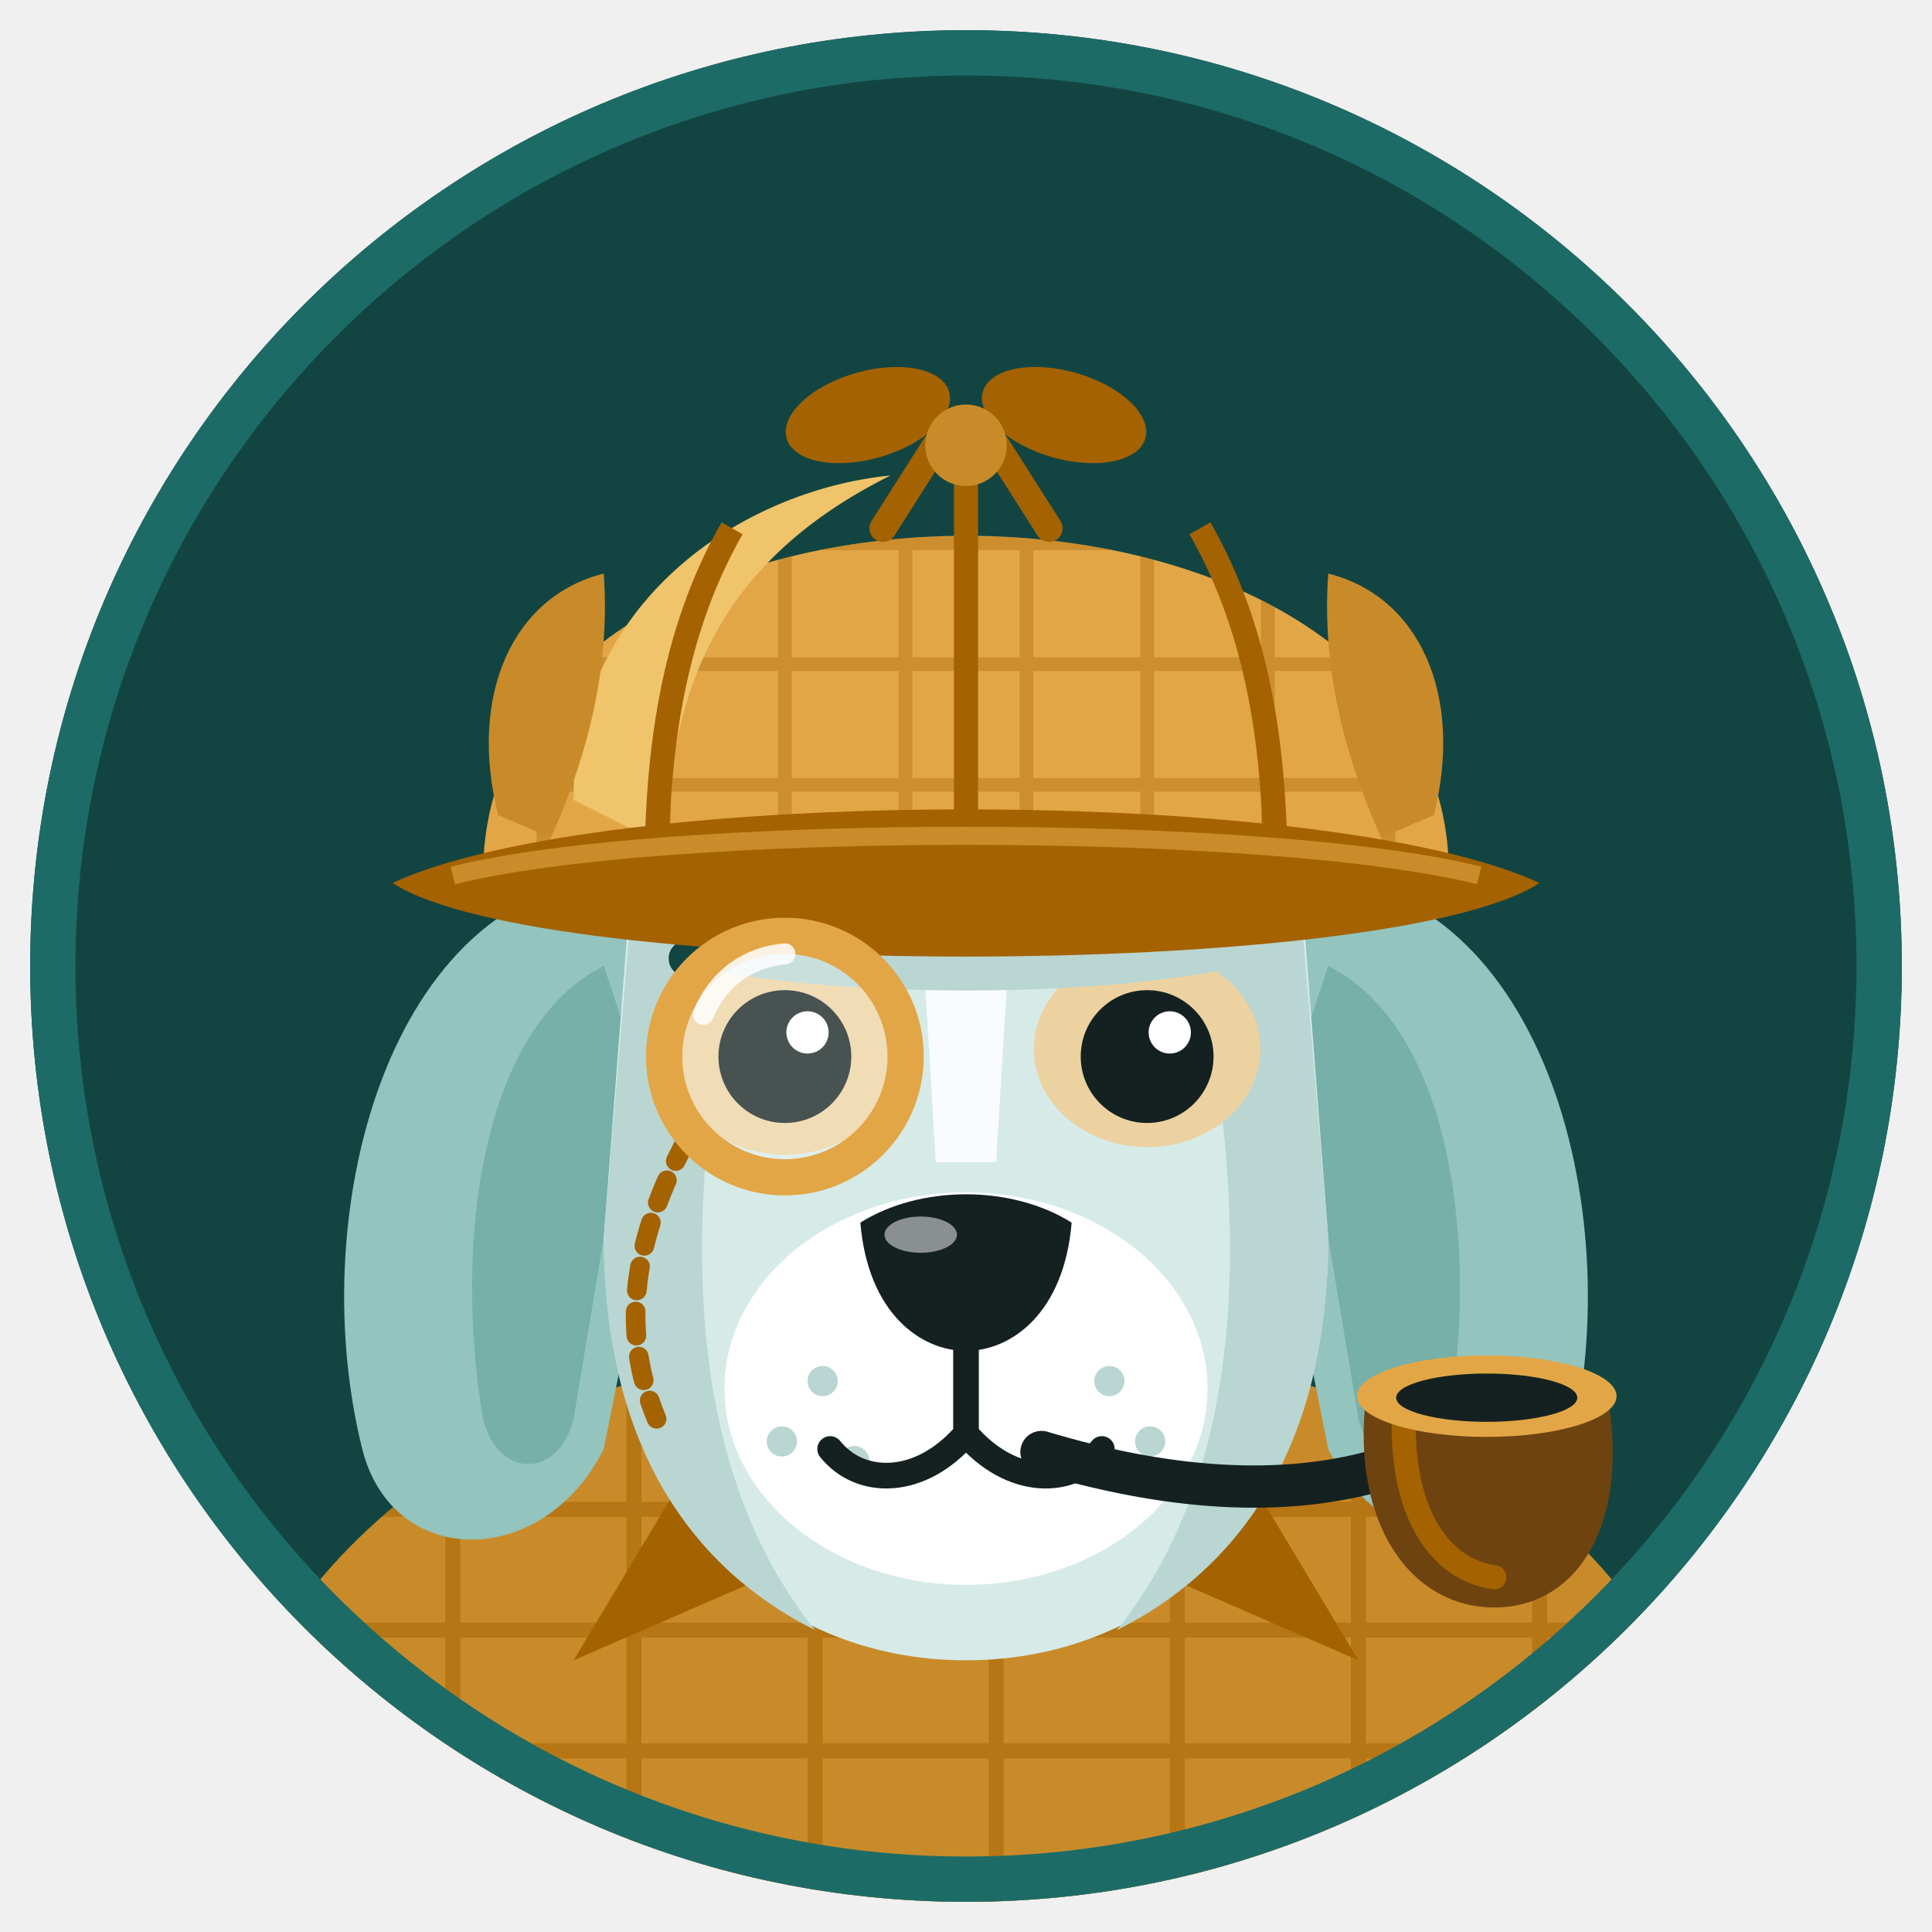
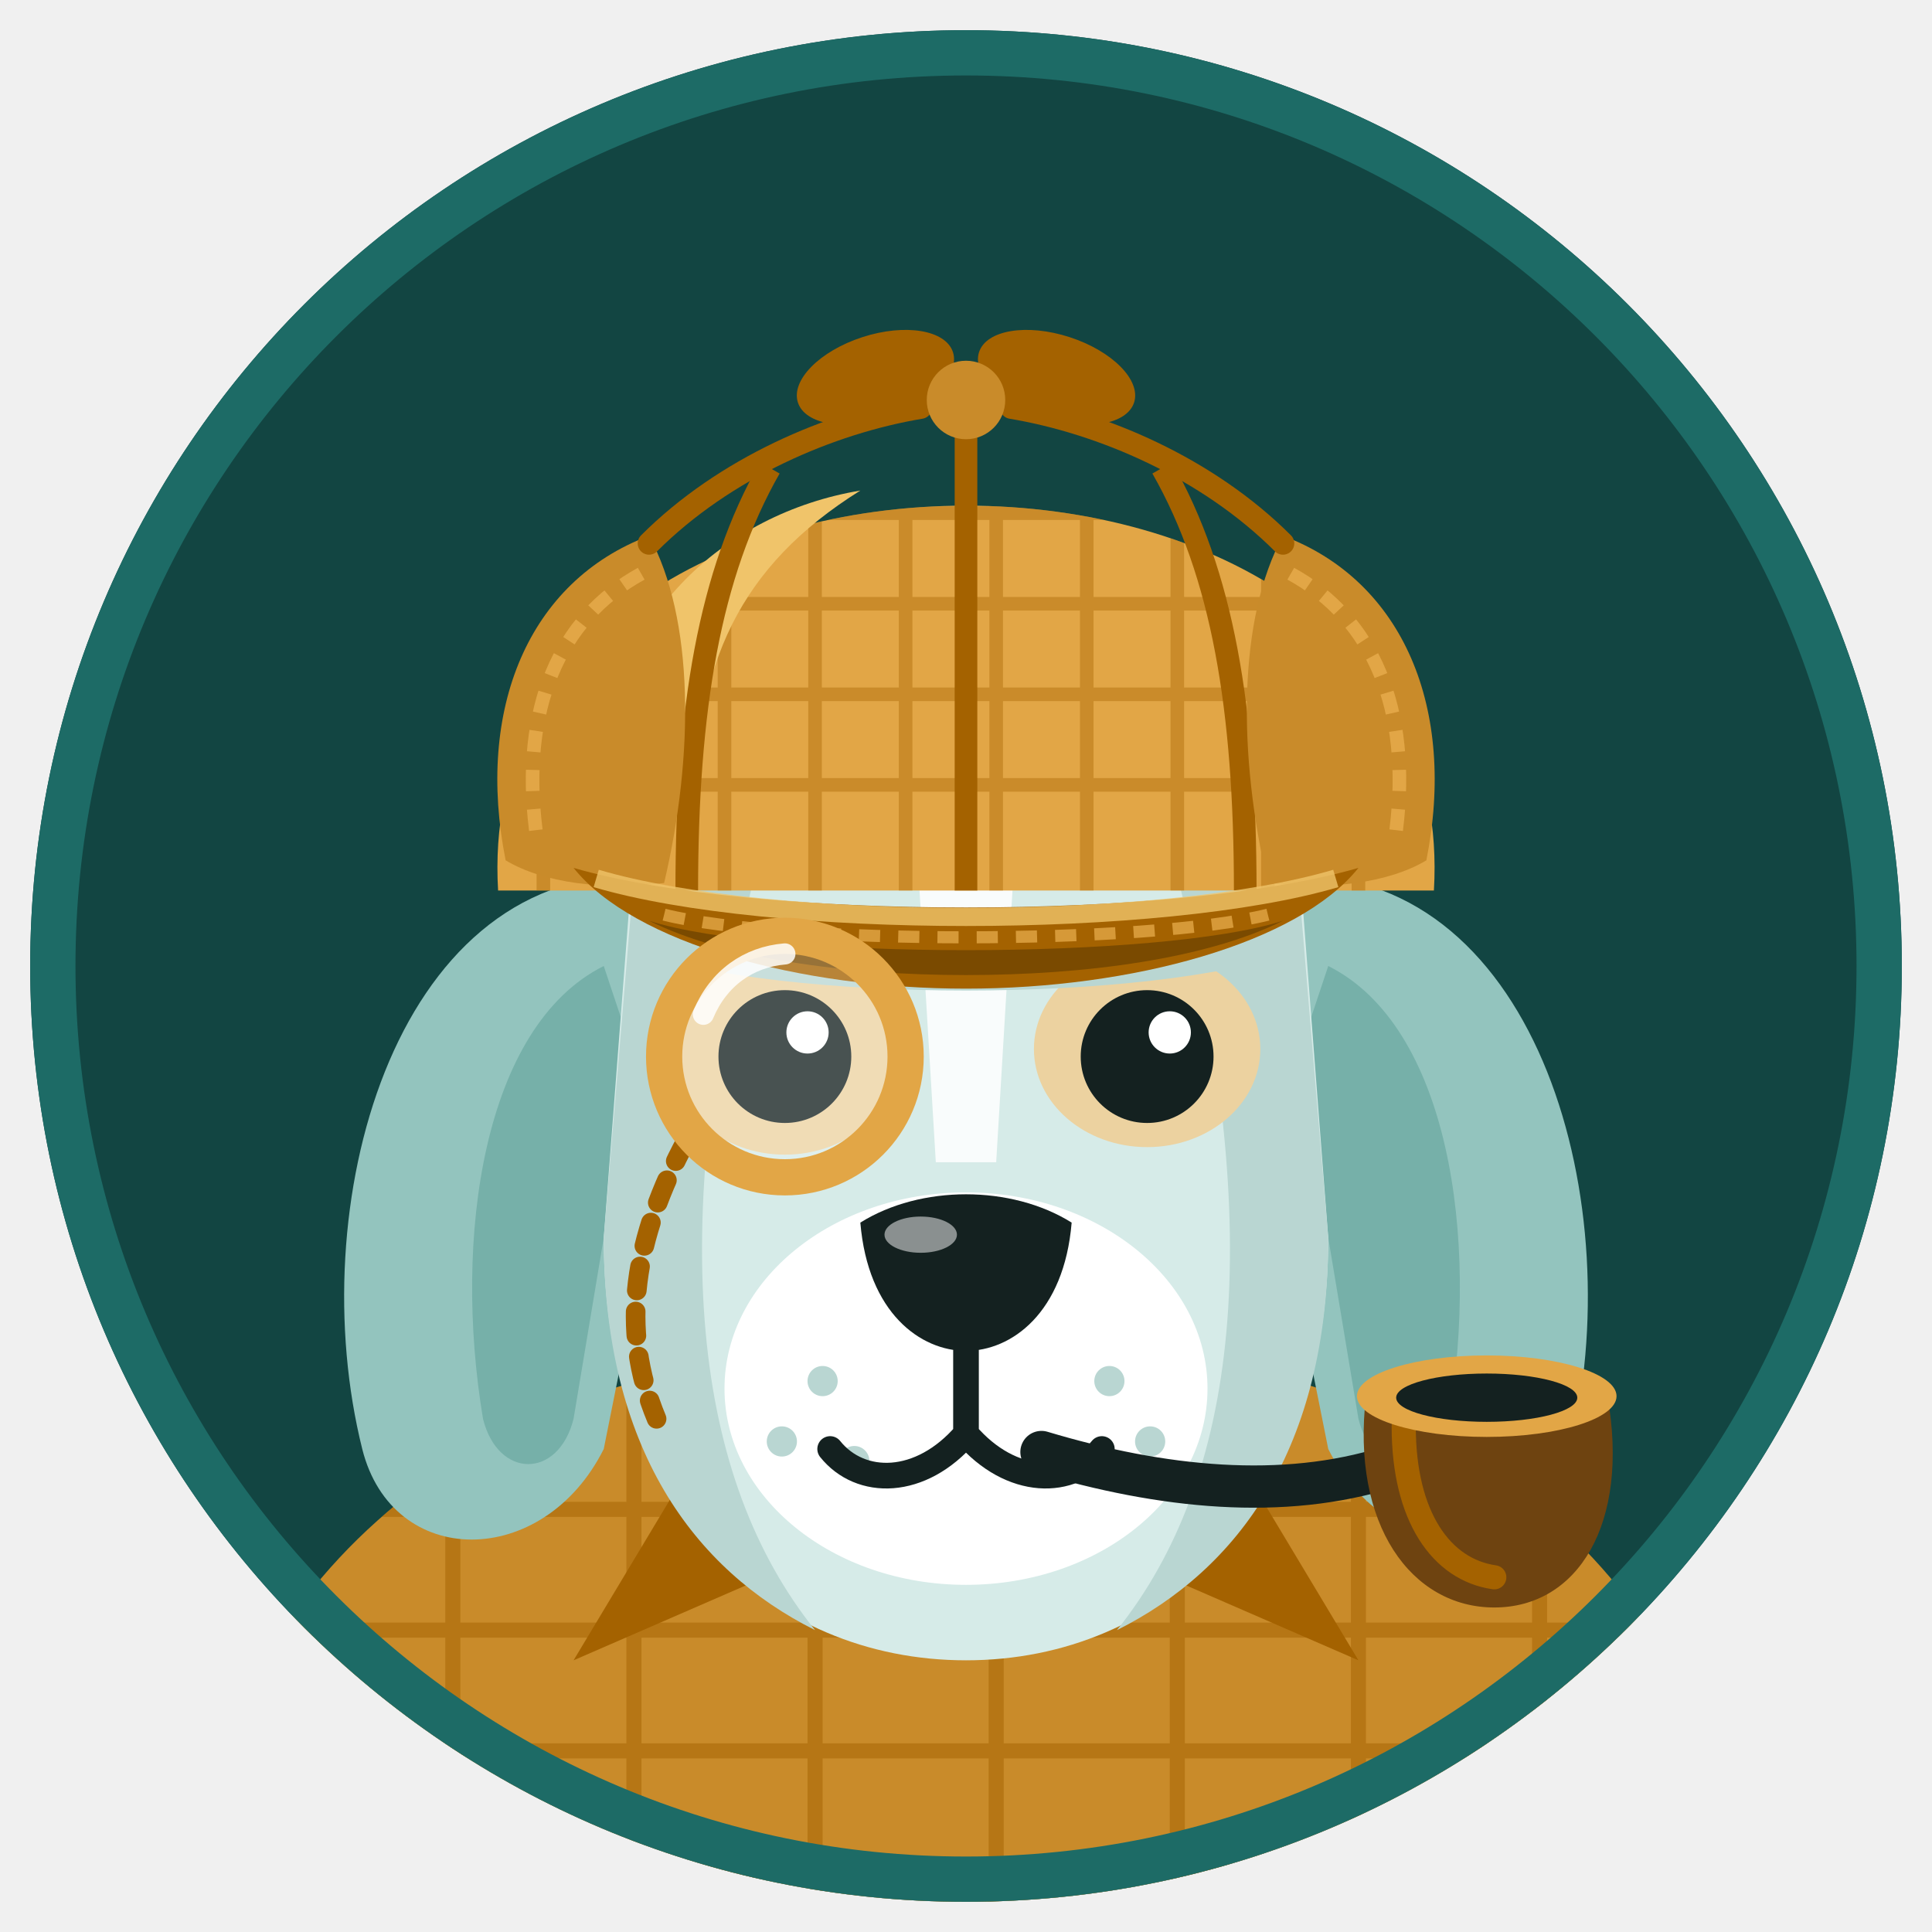
<svg xmlns="http://www.w3.org/2000/svg" viewBox="0 0 128 128">
  <defs>
    <clipPath id="badge">
      <circle cx="64" cy="64" r="62" />
    </clipPath>
    <clipPath id="crown">
-       <path d="M32 58 C32 28 96 28 96 58 Z" />
+       <path d="M33 59 C31 25 97 25 95 59 Z" />
    </clipPath>
    <clipPath id="cape">
      <path d="M12 128 C14 104 32 92 50 90 L78 90 C96 92 114 104 116 128 Z" />
    </clipPath>
  </defs>
  <circle cx="64" cy="64" r="62" fill="#124542" />
  <g clip-path="url(#badge)">
    <rect x="52" y="80" width="24" height="16" fill="#b9d6d2" />
    <path d="M12 128 C14 104 32 92 50 90 L78 90 C96 92 114 104 116 128 Z" fill="#c98b2a" />
    <g clip-path="url(#cape)" stroke="#a46200" stroke-width="1" opacity=".5">
      <path d="M20 100 H108 M16 108 H112 M14 116 H114 M12 124 H116" />
      <path d="M30 88 V128 M42 88 V128 M54 88 V128 M66 88 V128 M78 88 V128 M90 88 V128 M102 88 V128" />
    </g>
    <path d="M50 90 L38 110 L61 100 Z" fill="#a46200" />
    <path d="M78 90 L90 110 L67 100 Z" fill="#a46200" />
    <path d="M42 58 C26 58 20 80 24 96 C26 104 36 104 40 96 L46 66 Z" fill="#93c4be" />
    <path d="M40 64 C32 68 30 82 32 94 C33 98 37 98 38 94 L42 70 Z" fill="#76b0a9" />
    <path d="M86 58 C102 58 108 80 104 96 C102 104 92 104 88 96 L82 66 Z" fill="#93c4be" />
    <path d="M88 64 C96 68 98 82 96 94 C95 98 91 98 90 94 L86 70 Z" fill="#76b0a9" />
    <path d="M42 56 C42 44 86 44 86 56 L88 82 C88 100 77 110 64 110 C51 110 40 100 40 82 Z" fill="#d6ebe8" />
    <path d="M78 58 L86 58 L88 82 C88 96 82 104 74 108 C82 98 84 82 78 58 Z" fill="#b9d6d2" />
    <path d="M50 58 L42 58 L40 82 C40 96 46 104 54 108 C46 98 44 82 50 58 Z" fill="#b9d6d2" />
    <ellipse cx="52" cy="70" rx="7.5" ry="6.5" fill="#ecd2a0" />
    <ellipse cx="76" cy="69.5" rx="7.5" ry="6.5" fill="#ecd2a0" />
    <path d="M60.5 52 L67.5 52 L66 77 L62 77 Z" fill="#ffffff" opacity=".85" />
    <path d="M42 58 C52 63 76 63 86 58 L86 63 C76 66.5 52 66.5 42 63 Z" fill="#b9d6d2" />
    <ellipse cx="64" cy="92" rx="16" ry="13" fill="#ffffff" />
    <g fill="#b9d6d2">
      <circle cx="54.5" cy="91.5" r="1" />
      <circle cx="51.8" cy="95.5" r="1" />
      <circle cx="56.6" cy="96.8" r="1" />
      <circle cx="73.5" cy="91.5" r="1" />
      <circle cx="76.2" cy="95.5" r="1" />
      <circle cx="71.4" cy="96.8" r="1" />
    </g>
    <path d="M57 81 C61 78.5 67 78.5 71 81 C70.5 87 67 89.5 64 89.5 C61 89.5 57.5 87 57 81 Z" fill="#142120" />
    <ellipse cx="61" cy="81.8" rx="2.4" ry="1.2" fill="#ffffff" opacity=".5" />
    <path d="M64 89.5 V95 M64 95 C61 98.5 57 98.5 55 96 M64 95 C67 98.5 71 98.5 73 96" stroke="#142120" stroke-width="1.7" stroke-linecap="round" fill="none" />
    <circle cx="52" cy="70" r="4.4" fill="#142120" />
    <circle cx="76" cy="70" r="4.4" fill="#142120" />
    <circle cx="53.5" cy="68.4" r="1.4" fill="#ffffff" />
    <circle cx="77.5" cy="68.4" r="1.4" fill="#ffffff" />
-     <path d="M45.5 63.5 C48.5 61 53.5 60.6 57 62" stroke="#124542" stroke-width="2.4" stroke-linecap="round" fill="none" />
-     <path d="M71 60 C74.5 57.6 79.5 57.8 82.5 60.6" stroke="#124542" stroke-width="2.4" stroke-linecap="round" fill="none" />
-     <path d="M32 58 C32 28 96 28 96 58 Z" fill="#e2a646" />
-     <g clip-path="url(#crown)" stroke="#a46200" stroke-width=".9" opacity=".35">
-       <path d="M32 36 H96 M32 44 H96 M32 52 H96" />
-       <path d="M36 28 V58 M44 28 V58 M52 28 V58 M60 28 V58 M68 28 V58 M76 28 V58 M84 28 V58 M92 28 V58" />
+     <path d="M33 59 C31 25 97 25 95 59 Z" fill="#e2a646" />
+     <g clip-path="url(#crown)" stroke="#a46200" stroke-width=".9" opacity=".4">
+       <path d="M30 34 H98 M30 40 H98 M30 46 H98 M30 52 H98" />
+       <path d="M36 24 V60 M42 24 V60 M48 24 V60 M54 24 V60 M60 24 V60 M66 24 V60 M72 24 V60 M78 24 V60 M84 24 V60 M90 24 V60" />
    </g>
-     <path d="M38 53 C38 40 49 32.5 59 31.5 C48 37 44.5 45 44 56 Z" fill="#f0c46a" />
-     <path d="M64 31 V58 M48.5 35 C44.5 42 43.5 50 43.5 58 M79.5 35 C83.5 42 84.5 50 84.5 58" stroke="#a46200" stroke-width="1.6" fill="none" />
-     <path d="M33 54 C31 46 34 39.5 40 38 C40.5 45 38.5 51 36.5 55.5 Z" fill="#c98b2a" />
-     <path d="M95 54 C97 46 94 39.5 88 38 C87.5 45 89.5 51 91.5 55.5 Z" fill="#c98b2a" />
-     <path d="M26 58.5 C40 52 88 52 102 58.5 C92 65 36 65 26 58.5 Z" fill="#a46200" />
-     <path d="M30 58 C44 54.5 84 54.5 98 58" stroke="#e2a646" stroke-width="1.2" fill="none" opacity=".6" />
-     <ellipse cx="57.5" cy="27.5" rx="5.6" ry="2.9" transform="rotate(-16 57.5 27.5)" fill="#a46200" />
-     <ellipse cx="70.5" cy="27.5" rx="5.6" ry="2.9" transform="rotate(16 70.5 27.5)" fill="#a46200" />
-     <path d="M62 29.5 L58.5 35 M66 29.5 L69.5 35" stroke="#a46200" stroke-width="1.8" stroke-linecap="round" />
-     <circle cx="64" cy="29.5" r="2.7" fill="#c98b2a" />
+     <path d="M40 52 C40 41 48 34 57 32.5 C49 37.5 46 44 46 54 Z" fill="#f0c46a" />
+     <path d="M64 28.5 V59 M51 31 C47 38 45.5 47 45.5 59 M77 31 C81 38 82.5 47 82.5 59" stroke="#a46200" stroke-width="1.5" fill="none" />
+     <path d="M33.5 57 C31.5 47 35 38.5 43 35.5 C46 41 46 50 44 58.5 C40 59 36 58.5 33.5 57 Z" fill="#c98b2a" />
+     <path d="M94.5 57 C96.5 47 93 38.5 85 35.5 C82 41 82 50 84 58.5 C88 59 92 58.5 94.5 57 Z" fill="#c98b2a" />
+     <path d="M35.5 55 C34.5 47 37 41 42.5 38 M92.5 55 C93.5 47 91 41 85.5 38" stroke="#e2a646" stroke-width=".9" stroke-dasharray="1.4 1.2" fill="none" />
+     <path d="M43 36 C48 31 55 28 61 27 M85 36 C80 31 73 28 67 27" stroke="#a46200" stroke-width="1.5" stroke-linecap="round" fill="none" />
+     <path d="M38 57.5 C50 61 78 61 90 57.5 C86 62.5 75 65.5 64 65.5 C53 65.5 42 62.5 38 57.5 Z" fill="#a46200" />
+     <path d="M43 61 C51 63.6 77 63.6 85 61 C80 63.5 72 64.6 64 64.6 C56 64.6 48 63.5 43 61 Z" fill="#7a4a00" />
+     <path d="M39.5 58.2 C51 61.6 77 61.6 88.5 58.2" stroke="#f0c46a" stroke-width="1.2" fill="none" opacity=".8" />
+     <path d="M44 60.6 C52 62.6 76 62.6 84 60.6" stroke="#e2a646" stroke-width=".8" stroke-dasharray="1.4 1.2" fill="none" opacity=".8" />
+     <ellipse cx="58" cy="25" rx="5.4" ry="2.8" transform="rotate(-18 58 25)" fill="#a46200" />
+     <ellipse cx="70" cy="25" rx="5.4" ry="2.8" transform="rotate(18 70 25)" fill="#a46200" />
+     <circle cx="64" cy="26.5" r="2.6" fill="#c98b2a" />
    <path d="M45.5 75.5 C42 82 41 88 43.5 94" stroke="#a46200" stroke-width="1.3" stroke-dasharray="1.6 1.4" stroke-linecap="round" fill="none" />
    <circle cx="52" cy="70" r="8" fill="#ffffff" fill-opacity=".22" stroke="#e2a646" stroke-width="2.4" />
    <path d="M46.6 67.2 C47.6 64.8 49.6 63.4 52 63.2" stroke="#ffffff" stroke-width="1.4" stroke-linecap="round" fill="none" opacity=".85" />
    <path d="M69 96.2 C77 98.6 85 99.4 92 97.2" stroke="#142120" stroke-width="2.8" stroke-linecap="round" fill="none" />
    <path d="M90.5 92.5 C89.5 101 93.5 106.5 99 106.5 C104.5 106.5 108 101 106.5 92.5 Z" fill="#6e4310" />
    <path d="M93 94.5 C93 100.5 95.5 104 99 104.5" stroke="#a46200" stroke-width="1.6" stroke-linecap="round" fill="none" />
    <ellipse cx="98.5" cy="92.5" rx="8.6" ry="2.7" fill="#e2a646" />
    <ellipse cx="98.5" cy="92.6" rx="6" ry="1.6" fill="#142120" />
  </g>
  <circle cx="64" cy="64" r="60.5" fill="none" stroke="#1d6b66" stroke-width="3" />
</svg>
